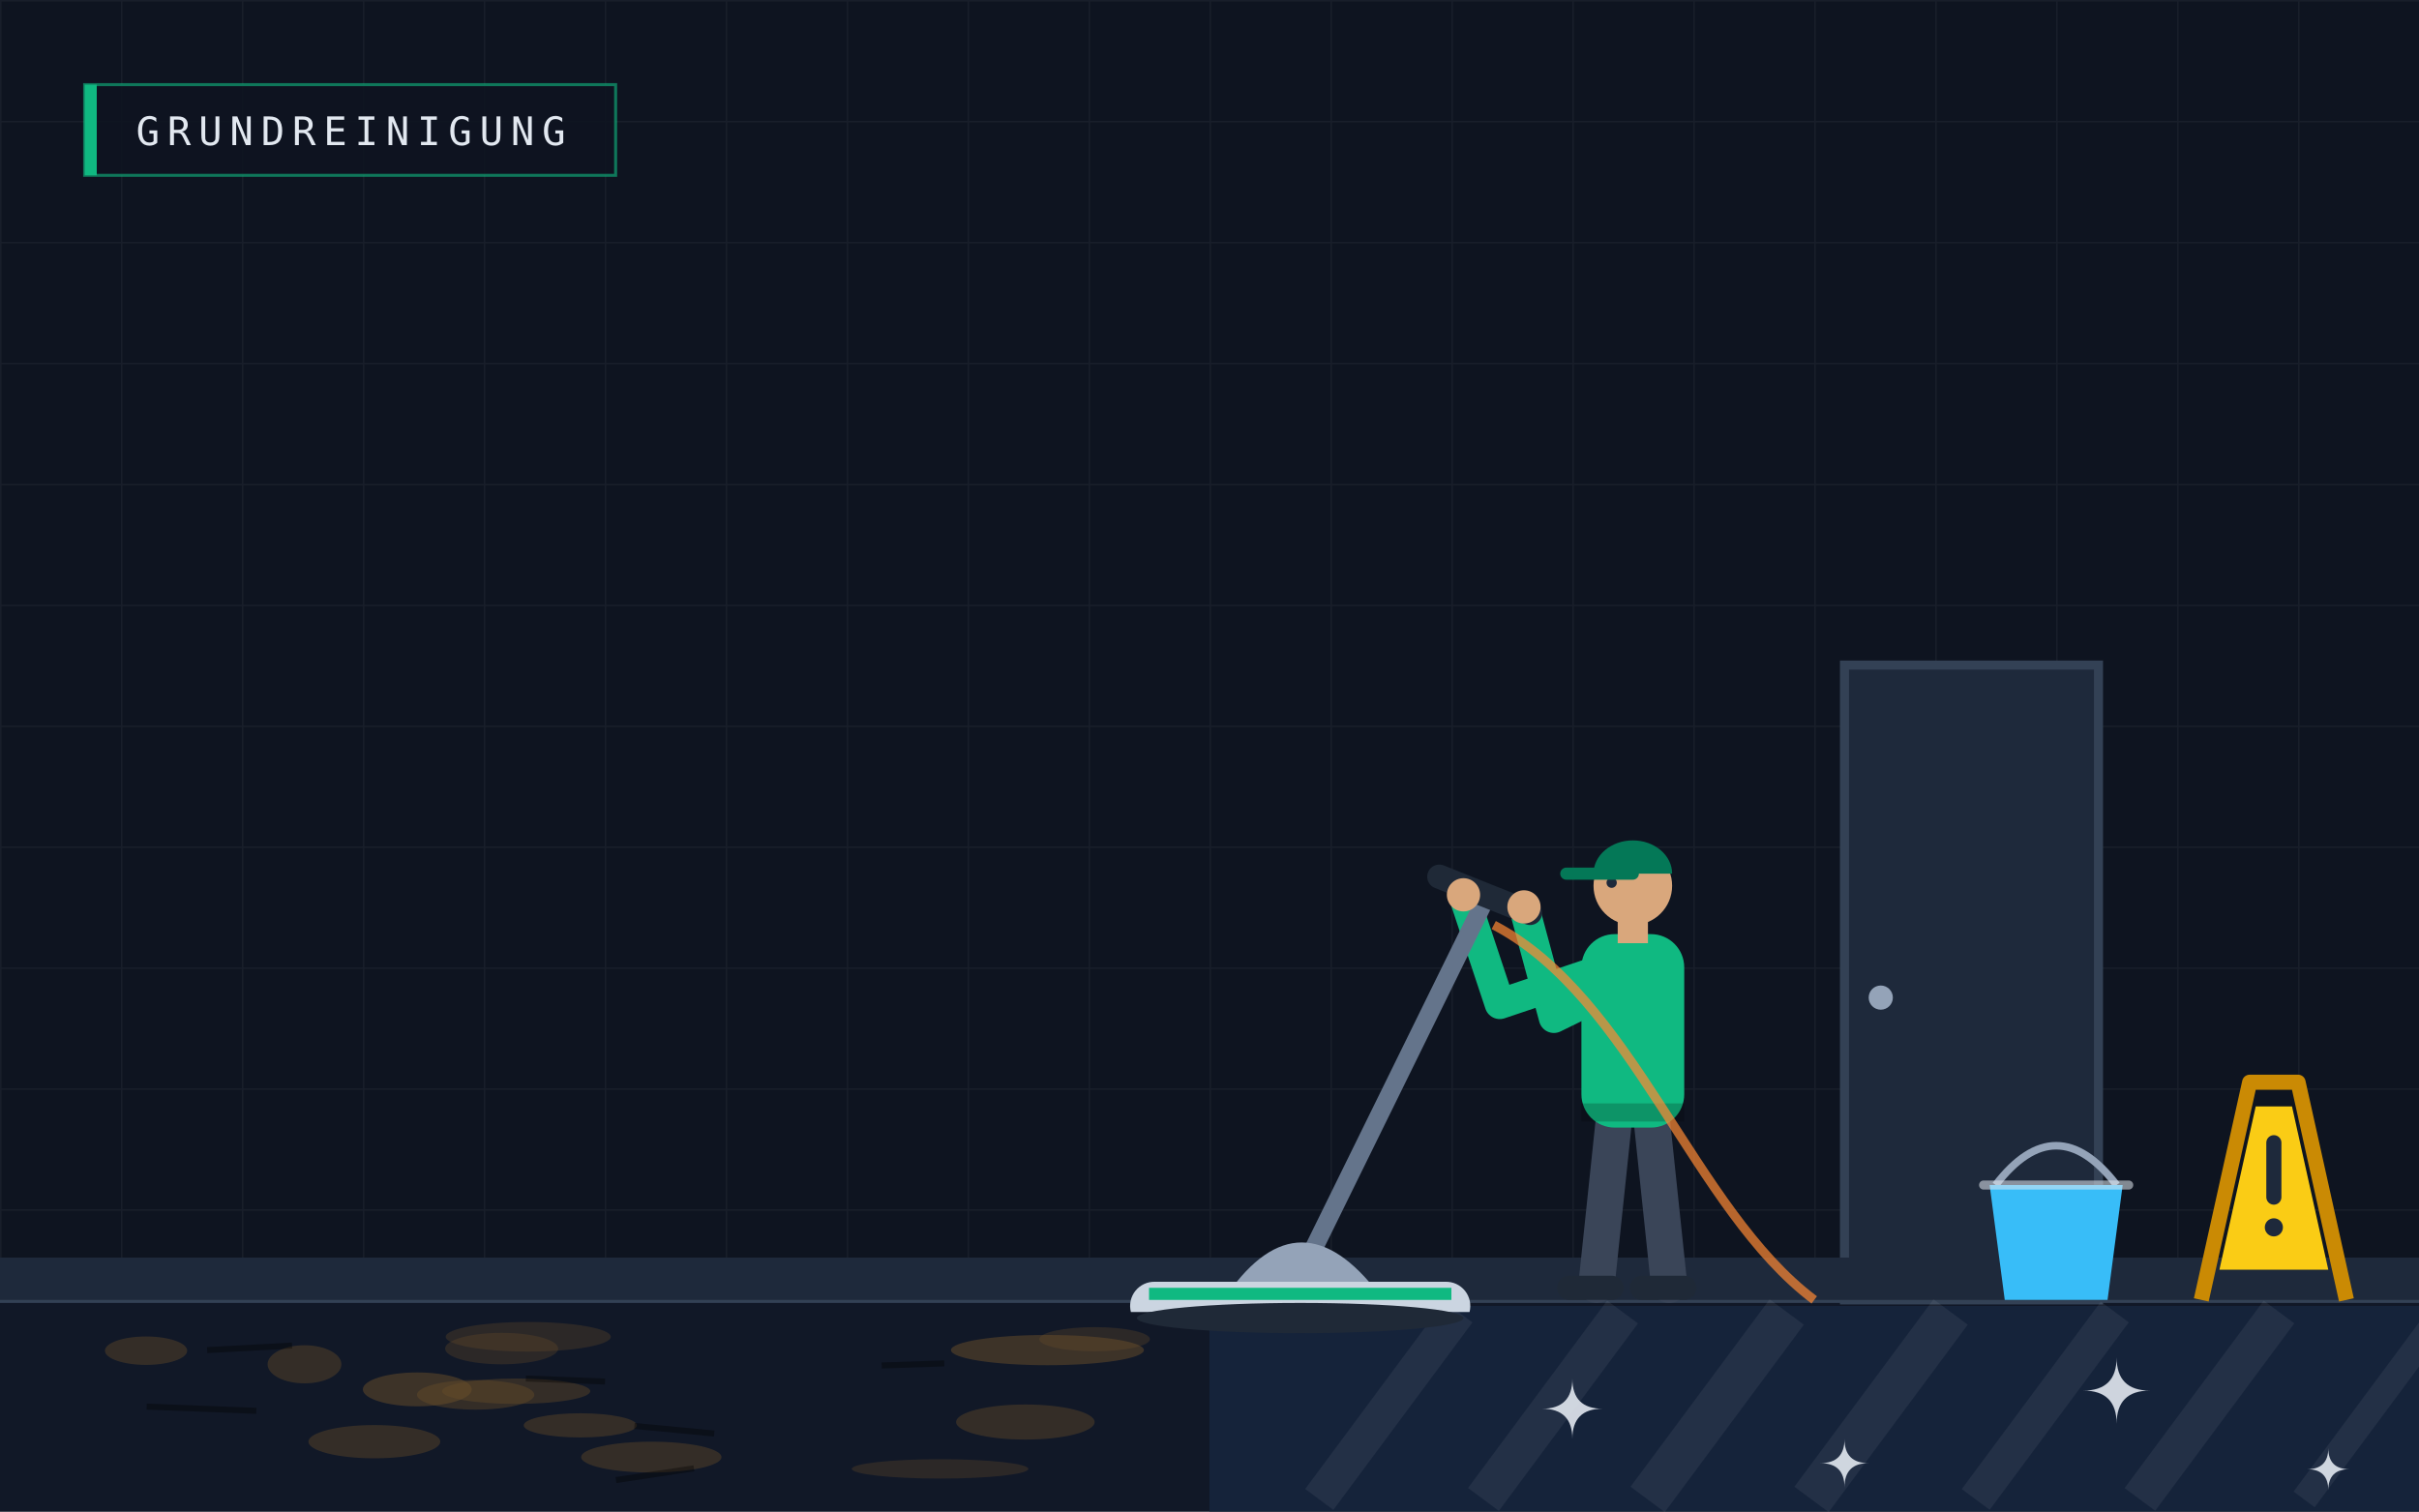
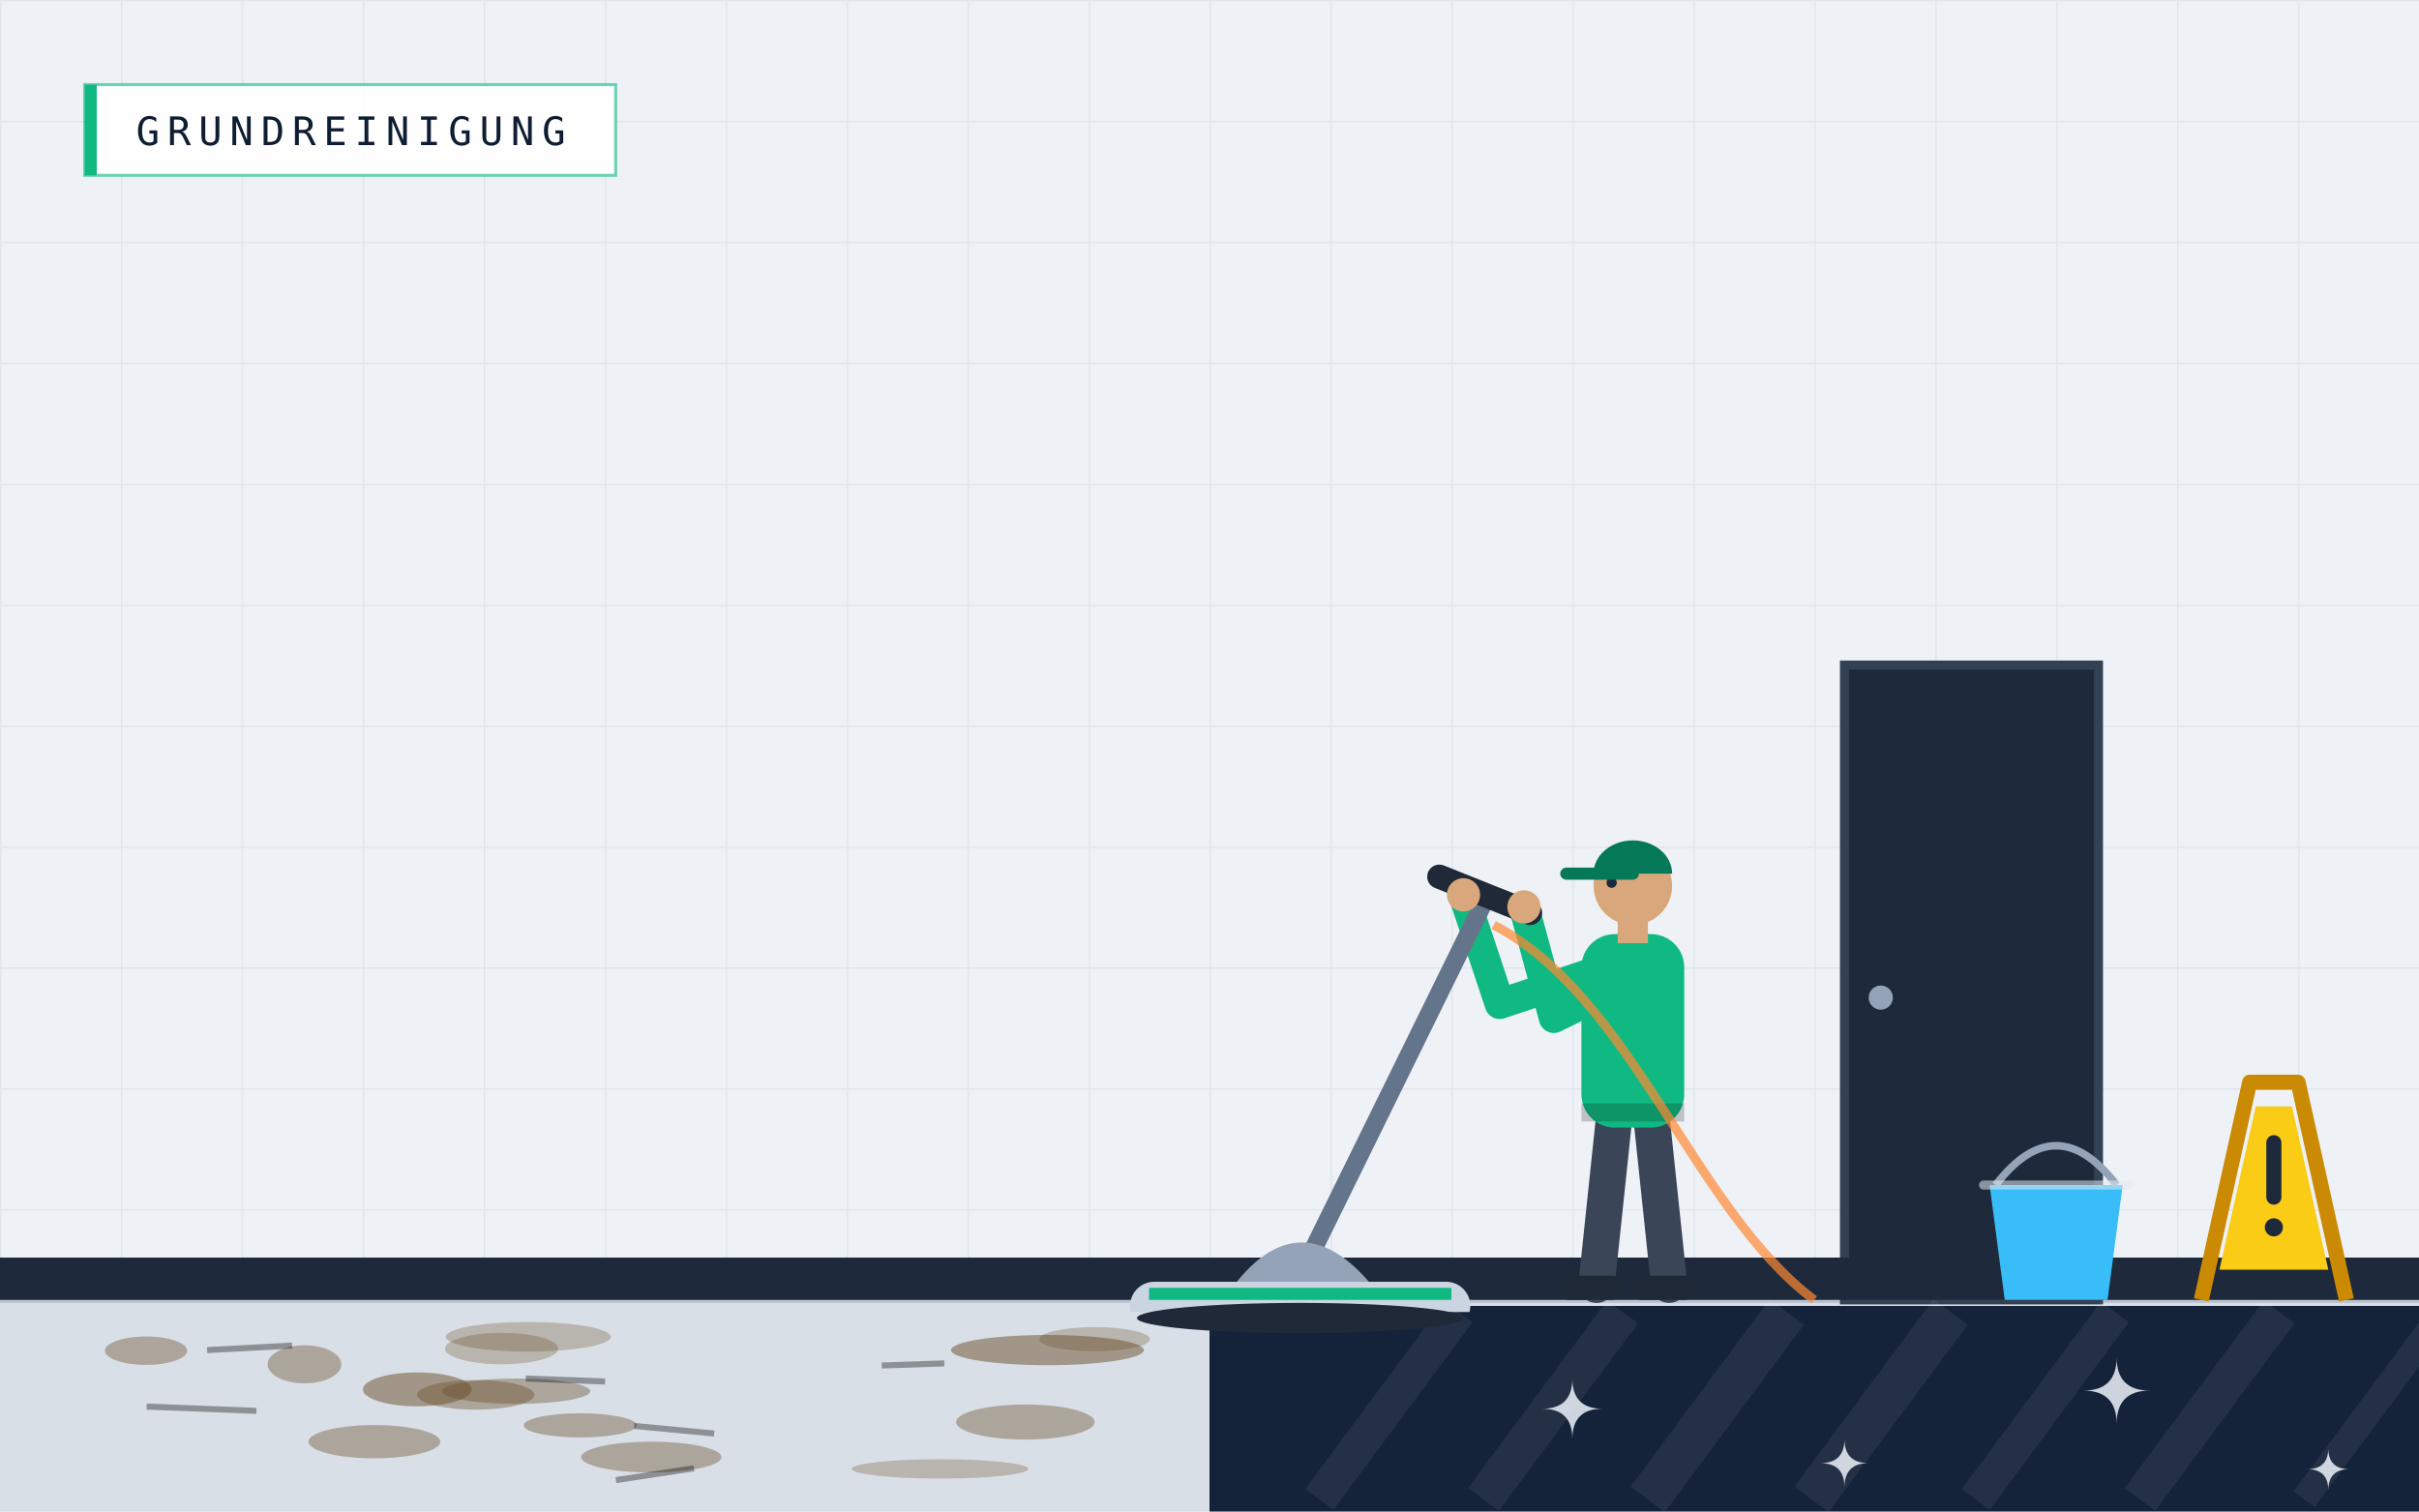
<svg xmlns="http://www.w3.org/2000/svg" viewBox="0 0 800 500" role="img" aria-label="GRUNDREINIGUNG">
  <defs>
    <pattern id="grid" width="40" height="40" patternUnits="userSpaceOnUse">
-       <path d="M40 0H0V40" fill="none" stroke="#fff" stroke-opacity=".045" />
+       <path d="M40 0H0V40" fill="none" stroke="#023066" stroke-opacity=".06" />
    </pattern>
  </defs>
-   <rect width="800" height="500" fill="#0e1420" />
+   <rect width="800" height="500" fill="#eef2f7" />
  <rect width="800" height="430" fill="url(#grid)" />
-   <rect y="430" width="800" height="70" fill="#111827" />
-   <path d="M0 430H800" stroke="#334155" stroke-width="2" />
+   <rect y="430" width="800" height="70" fill="#d9dfe7" />
+   <path d="M0 430H800" stroke="#b8c2ce" stroke-width="2" />
  <rect x="610" y="220" width="84" height="210" fill="#1e293b" stroke="#334155" stroke-width="3" />
  <circle cx="622" cy="330" r="4" fill="#94a3b8" />
  <rect y="416" width="800" height="14" fill="#1e293b" />
  <rect x="400" y="432" width="400" height="68" fill="#15233a" />
  <path d="M436.3 496L482.3 434" stroke="#fff" stroke-opacity=".06" stroke-width="11.6" />
  <path d="M490.6 496L536.6 434" stroke="#fff" stroke-opacity=".06" stroke-width="12.7" />
  <path d="M544.9 496L590.9 434" stroke="#fff" stroke-opacity=".06" stroke-width="14.1" />
  <path d="M599.1 496L645.1 434" stroke="#fff" stroke-opacity=".06" stroke-width="14.1" />
  <path d="M653.4 496L699.4 434" stroke="#fff" stroke-opacity=".06" stroke-width="11.5" />
  <path d="M707.7 496L753.7 434" stroke="#fff" stroke-opacity=".06" stroke-width="12.6" />
  <path d="M762 496L808 434" stroke="#fff" stroke-opacity=".06" stroke-width="8.7" />
  <ellipse cx="174.7" cy="442.2" rx="27.3" ry="4.9" fill="#6b4f2a" fill-opacity="0.3" />
  <ellipse cx="310.9" cy="485.9" rx="29.2" ry="3.2" fill="#6b4f2a" fill-opacity="0.3" />
  <ellipse cx="339.1" cy="470.4" rx="22.9" ry="5.8" fill="#6b4f2a" fill-opacity="0.4" />
  <ellipse cx="48.3" cy="446.8" rx="13.6" ry="4.7" fill="#6b4f2a" fill-opacity="0.4" />
  <ellipse cx="362" cy="443" rx="18.3" ry="4" fill="#6b4f2a" fill-opacity="0.3" />
  <ellipse cx="100.7" cy="451.3" rx="12.2" ry="6.3" fill="#6b4f2a" fill-opacity="0.4" />
  <ellipse cx="191.9" cy="471.5" rx="18.7" ry="4" fill="#6b4f2a" fill-opacity="0.4" />
  <ellipse cx="123.8" cy="476.9" rx="21.8" ry="5.5" fill="#6b4f2a" fill-opacity="0.4" />
  <ellipse cx="165.9" cy="446.1" rx="18.7" ry="5.2" fill="#6b4f2a" fill-opacity="0.3" />
  <ellipse cx="346.4" cy="446.6" rx="31.9" ry="5" fill="#6b4f2a" fill-opacity="0.5" />
  <ellipse cx="138" cy="459.6" rx="18" ry="5.6" fill="#6b4f2a" fill-opacity="0.5" />
  <ellipse cx="170.7" cy="460.2" rx="24.5" ry="4.2" fill="#6b4f2a" fill-opacity="0.4" />
  <ellipse cx="157.3" cy="461.4" rx="19.4" ry="4.9" fill="#6b4f2a" fill-opacity="0.4" />
  <ellipse cx="215.4" cy="482" rx="23.2" ry="5.1" fill="#6b4f2a" fill-opacity="0.4" />
  <path d="M68.5 446.6l28.1 -1.5" stroke="#000" stroke-opacity=".35" stroke-width="2" />
  <path d="M173.9 456l26.2 1" stroke="#000" stroke-opacity=".35" stroke-width="2" />
  <path d="M48.5 465.3l36.3 1.4" stroke="#000" stroke-opacity=".35" stroke-width="2" />
  <path d="M209.8 471.7l26.4 2.5" stroke="#000" stroke-opacity=".35" stroke-width="2" />
  <path d="M203.7 489.6l25.8 -3.9" stroke="#000" stroke-opacity=".35" stroke-width="2" />
  <path d="M291.6 451.7l20.7 -0.7" stroke="#000" stroke-opacity=".35" stroke-width="2" />
  <path d="M660 392q20 -26 40 0" fill="none" stroke="#94a3b8" stroke-width="2.5" />
  <path d="M658 392h44l-5 38h-34z" fill="#38bdf8" />
  <path d="M656 392h48" stroke="#e2e8f0" stroke-opacity=".55" stroke-width="3" stroke-linecap="round" />
  <path d="M728 430L744 358h16L776 430" fill="none" stroke="#ca8a04" stroke-width="5" stroke-linejoin="round" />
  <path d="M734 420L746 366h12l12 54z" fill="#facc15" />
  <path d="M752 378v18" stroke="#1e293b" stroke-width="5" stroke-linecap="round" />
  <circle cx="752" cy="406" r="3" fill="#1e293b" />
  <g>
    <path d="M534 368L528 425M546 368L552 425" stroke="#3a4558" stroke-width="12" stroke-linecap="round" />
    <path d="M519 426h14M543 426h14" stroke="#1f2937" stroke-width="8" stroke-linecap="round" />
    <path d="M548 320L513.9 336.7L504 300" fill="none" stroke="#10b981" stroke-width="10" stroke-linecap="round" stroke-linejoin="round" />
    <rect x="523" y="309" width="34" height="64" rx="11" fill="#10b981" />
    <path d="M523 368h34" stroke="#000" stroke-opacity=".2" stroke-width="6" />
    <rect x="535" y="304" width="10" height="8" fill="#d9a77c" />
    <circle cx="540" cy="293" r="13" fill="#d9a77c" />
    <circle cx="533" cy="292" r="1.7" fill="#1e293b" />
    <path d="M527 289a13 11 0 0 1 26 0z" fill="#047857" />
    <path d="M540 289h-22" stroke="#047857" stroke-width="4" stroke-linecap="round" />
    <path d="M532 320L496 332.1L484 296" fill="none" stroke="#10b981" stroke-width="10" stroke-linecap="round" stroke-linejoin="round" />
  </g>
  <path d="M490 300L432 418" stroke="#64748b" stroke-width="6" stroke-linecap="round" />
  <path d="M476 290l30 12" stroke="#1f2937" stroke-width="8" stroke-linecap="round" />
  <path d="M494 306C540 330 560 400 600 430" fill="none" stroke="#ff8a33" stroke-opacity=".7" stroke-width="3" />
  <path d="M406 428q24 -34 50 0z" fill="#94a3b8" />
  <path d="M374 434h112a8 8 0 0 0 -8 -10h-96a8 8 0 0 0 -8 10z" fill="#cbd5e1" />
  <rect x="380" y="426" width="100" height="4" fill="#10b981" />
  <ellipse cx="430" cy="436" rx="54" ry="5" fill="#1f2937" />
  <circle cx="504" cy="300" r="5.5" fill="#d9a77c" />
  <circle cx="484" cy="296" r="5.5" fill="#d9a77c" />
  <path d="M520 456Q520 466 530 466Q520 466 520 476Q520 466 510 466Q520 466 520 456z" fill="#e2e8f0" fill-opacity="0.9" />
  <path d="M610 476Q610 484 618 484Q610 484 610 492Q610 484 602 484Q610 484 610 476z" fill="#e2e8f0" fill-opacity="0.9" />
  <path d="M700 449Q700 460 711 460Q700 460 700 471Q700 460 689 460Q700 460 700 449z" fill="#e2e8f0" fill-opacity="0.9" />
  <path d="M770 479Q770 486 777 486Q770 486 770 493Q770 486 763 486Q770 486 770 479z" fill="#e2e8f0" fill-opacity="0.9" />
  <g transform="translate(28 28)">
-     <rect width="175.6" height="30" fill="#0e1420" fill-opacity=".88" stroke="#10b981" stroke-opacity=".6" />
+     <rect width="175.6" height="30" fill="#fff" fill-opacity=".92" stroke="#10b981" stroke-opacity=".6" />
    <rect width="4" height="30" fill="#10b981" />
-     <text x="17" y="20" font-family="ui-monospace,SFMono-Regular,Menlo,Consolas,monospace" font-size="13" letter-spacing="2.5" fill="#e2e8f0">GRUNDREINIGUNG</text>
+     <text x="17" y="20" font-family="ui-monospace,SFMono-Regular,Menlo,Consolas,monospace" font-size="13" letter-spacing="2.5" fill="#0f1d33">GRUNDREINIGUNG</text>
  </g>
</svg>
